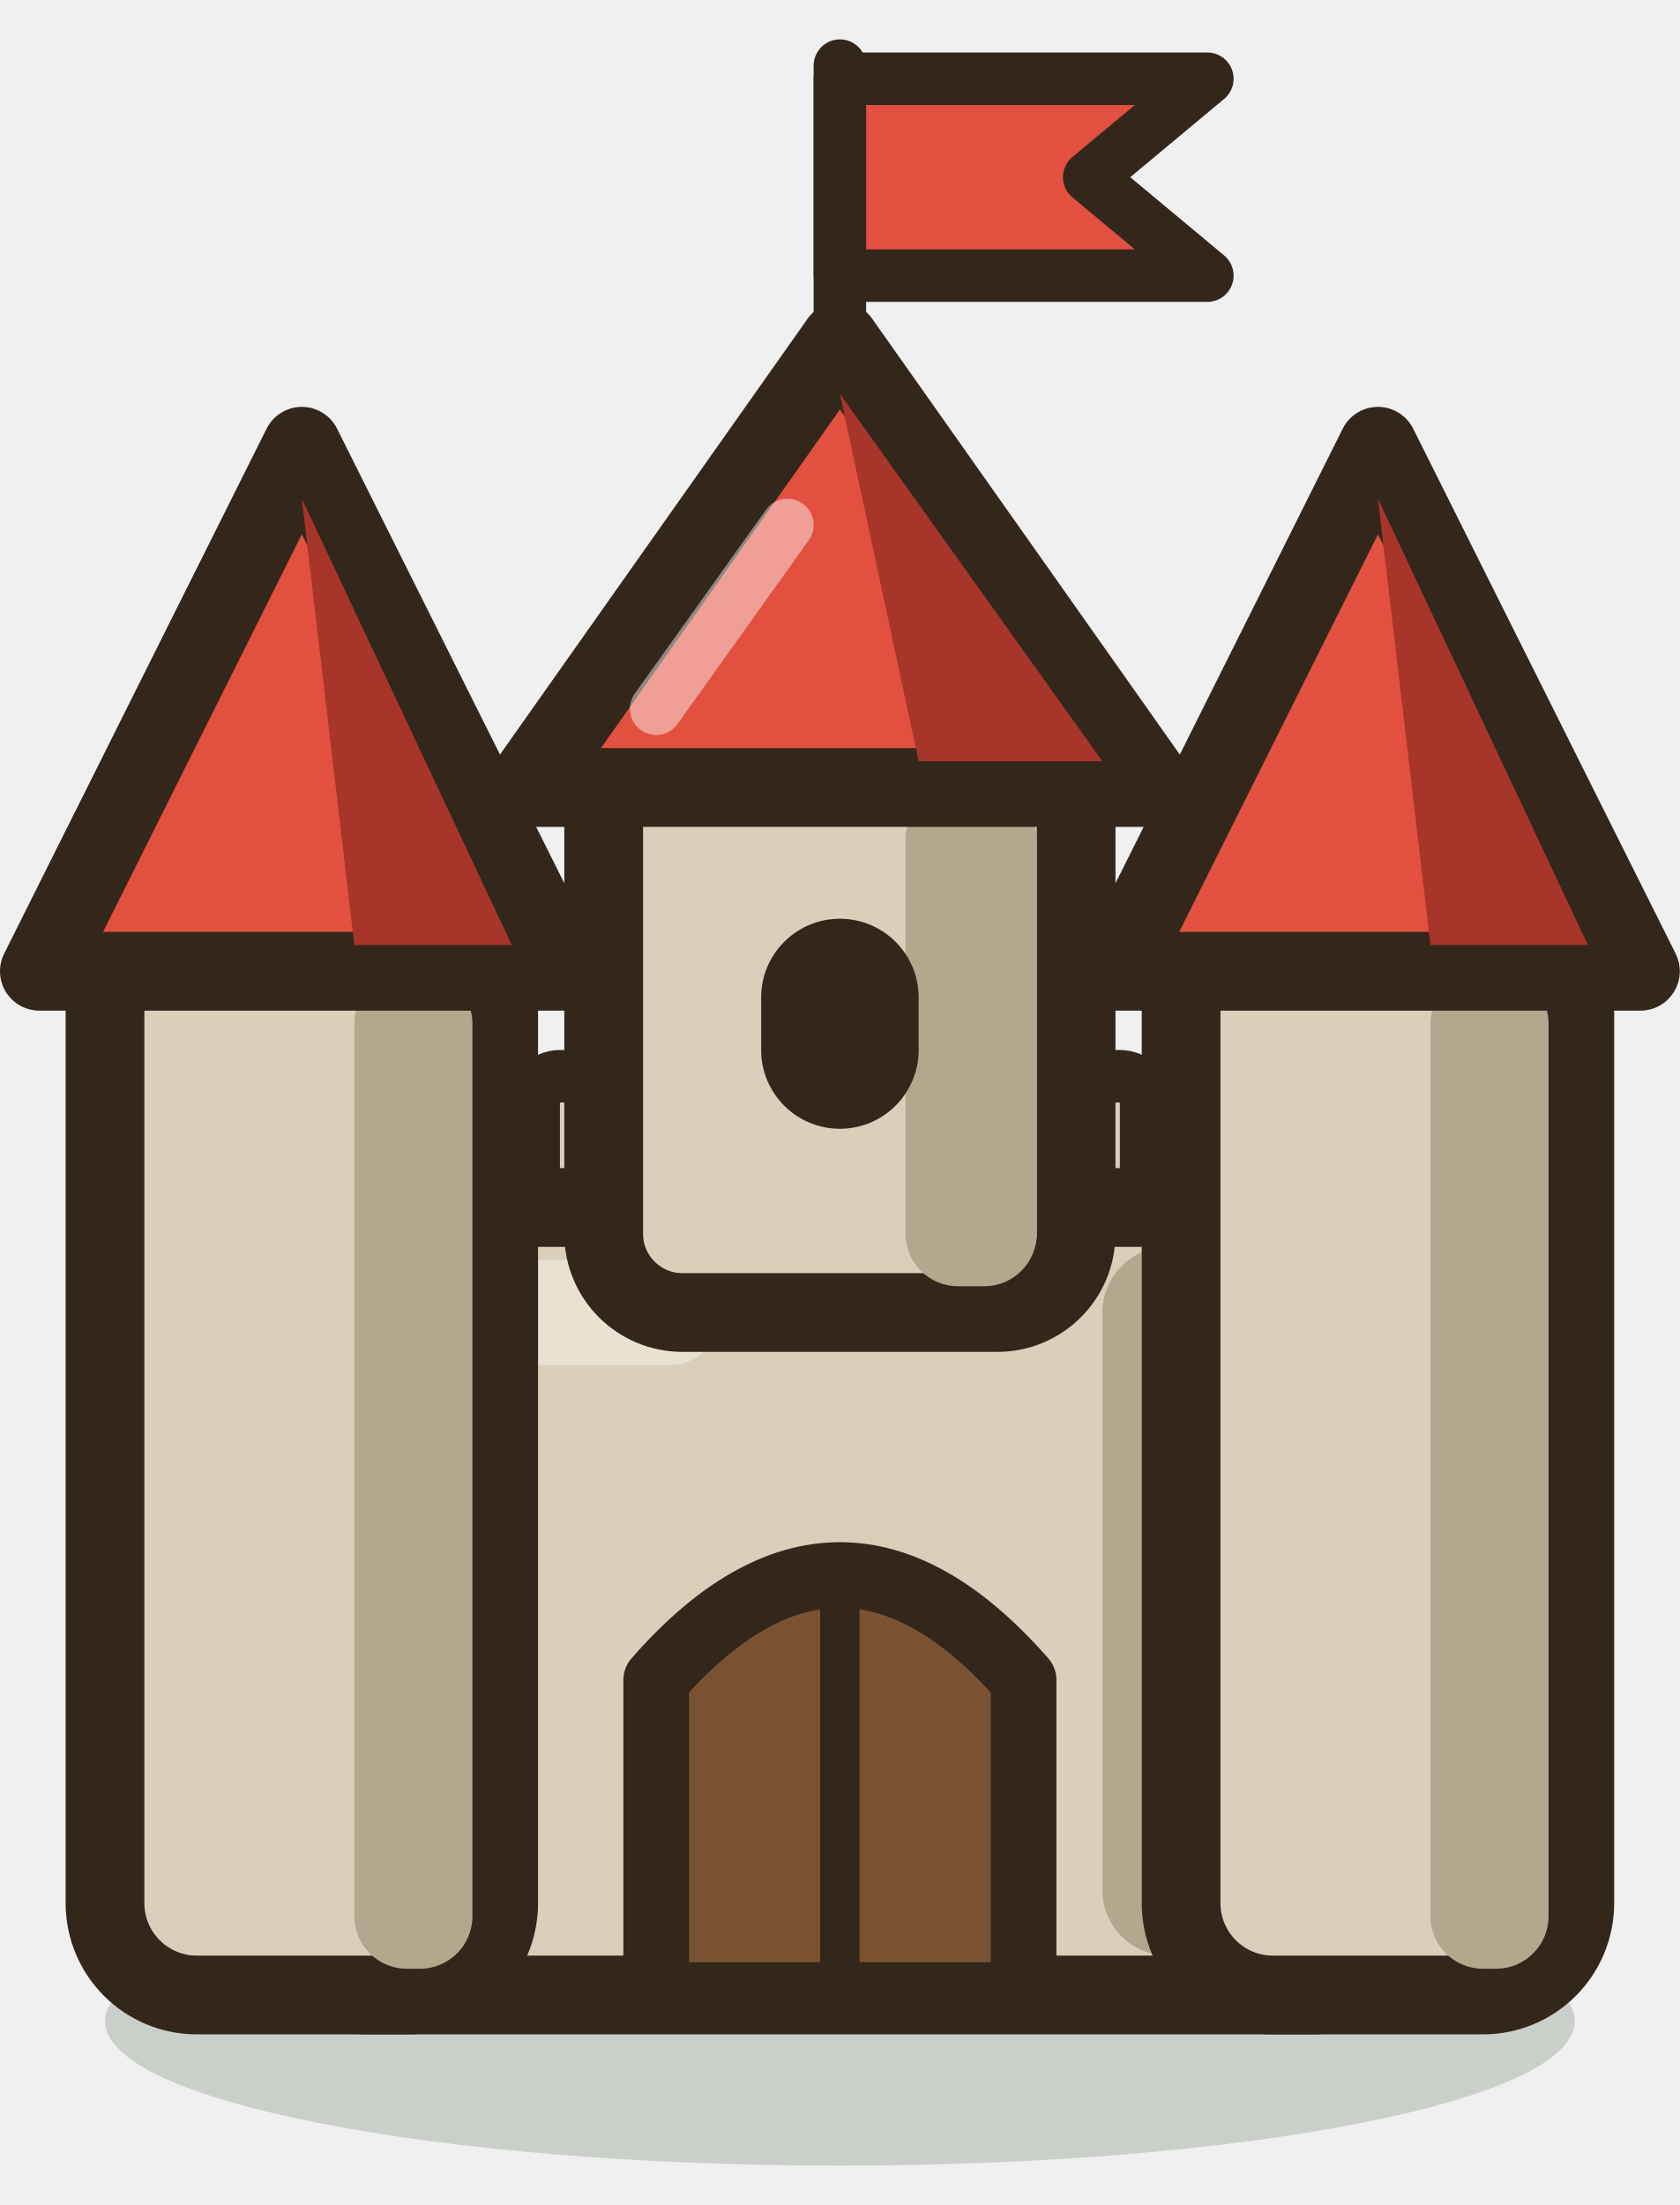
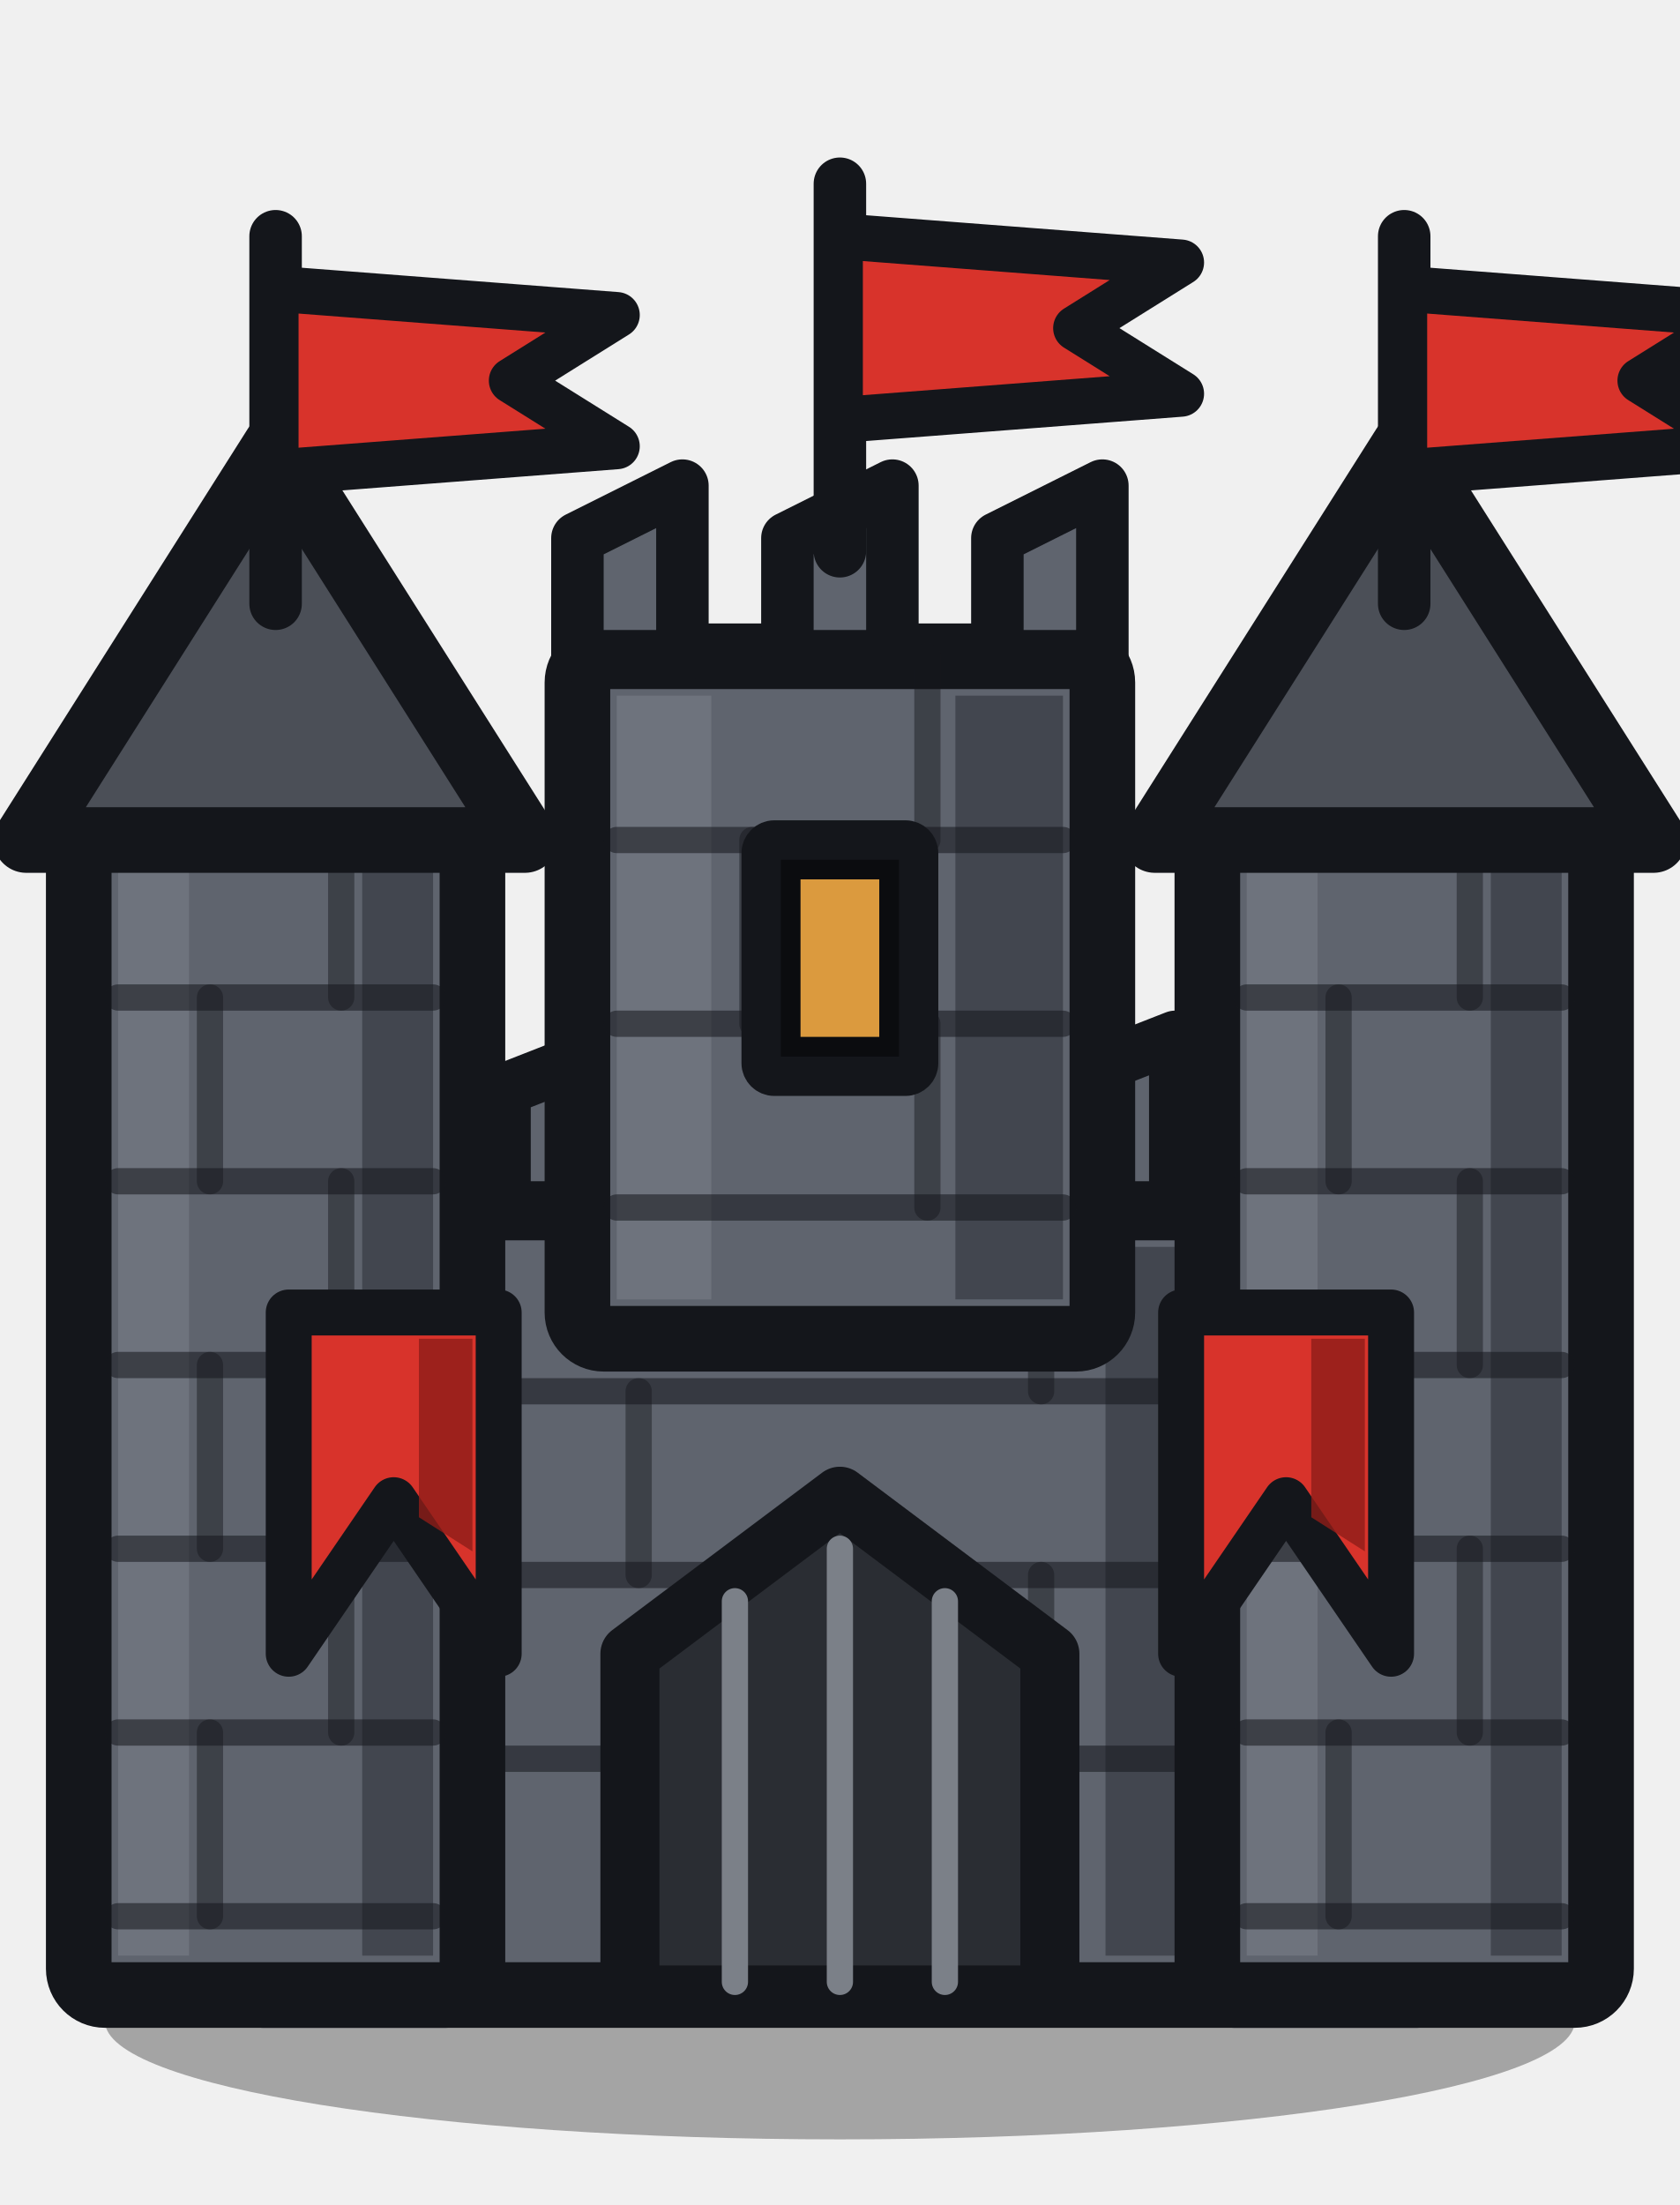
<svg xmlns="http://www.w3.org/2000/svg" viewBox="0 0 128 168" width="128" height="168" stroke-linejoin="round" stroke-linecap="round">
-   <ellipse cx="64" cy="154" rx="56" ry="11" fill="#1d3a1a" opacity="0.18" />
-   <rect x="20" y="92" width="88" height="60" rx="8" fill="#d9cfbb" stroke="#33261b" stroke-width="6" />
-   <rect x="84" y="95" width="21" height="54" rx="5" fill="#b4a78e" />
-   <rect x="25" y="96" width="30" height="8" rx="4" fill="#f1ead9" opacity="0.7" />
-   <rect x="22" y="82" width="9.333" height="9" rx="2" fill="#d9cfbb" stroke="#33261b" stroke-width="4" />
-   <rect x="40.667" y="82" width="9.333" height="9" rx="2" fill="#d9cfbb" stroke="#33261b" stroke-width="4" />
-   <rect x="59.333" y="82" width="9.333" height="9" rx="2" fill="#d9cfbb" stroke="#33261b" stroke-width="4" />
-   <rect x="78" y="82" width="9.333" height="9" rx="2" fill="#d9cfbb" stroke="#33261b" stroke-width="4" />
-   <rect x="96.667" y="82" width="9.333" height="9" rx="2" fill="#d9cfbb" stroke="#33261b" stroke-width="4" />
-   <path d="M50 152 L50 128 Q64 112 78 128 L78 152 Z" fill="#7a5232" stroke="#33261b" stroke-width="5" />
-   <line x1="64" y1="122" x2="64" y2="151" stroke="#33261b" stroke-width="3" />
-   <rect x="8" y="70" width="30" height="82" rx="7" fill="#d9cfbb" stroke="#33261b" stroke-width="6" />
-   <rect x="27" y="74" width="9" height="76" rx="4" fill="#b4a78e" />
-   <rect x="90" y="70" width="30" height="82" rx="7" fill="#d9cfbb" stroke="#33261b" stroke-width="6" />
-   <rect x="109" y="74" width="9" height="76" rx="4" fill="#b4a78e" />
-   <path d="M3 74 L23 34 L43 74 Z" fill="#e2503f" stroke="#33261b" stroke-width="6" />
-   <path d="M23 38 L39 72 L27 72 Z" fill="#a8352a" />
-   <path d="M85 74 L105 34 L125 74 Z" fill="#e2503f" stroke="#33261b" stroke-width="6" />
-   <path d="M105 38 L121 72 L109 72 Z" fill="#a8352a" />
-   <rect x="46" y="56" width="36" height="44" rx="6" fill="#d9cfbb" stroke="#33261b" stroke-width="6" />
-   <rect x="69" y="60" width="10" height="38" rx="4" fill="#b4a78e" />
-   <rect x="58" y="70" width="12" height="16" rx="6" fill="#33261b" />
-   <path d="M40 60 L64 26 L88 60 Z" fill="#e2503f" stroke="#33261b" stroke-width="6" />
-   <path d="M64 30 L84 58 L70 58 Z" fill="#a8352a" />
-   <path d="M50 54 L60 40" stroke="#ffffff" stroke-width="4" opacity="0.45" />
-   <line x1="64" y1="27" x2="64" y2="5" stroke="#33261b" stroke-width="4" />
-   <path d="M64 6 L92 6 L83 13.5 L92 21 L64 21 Z" fill="#e2503f" stroke="#33261b" stroke-width="4" />
+   <ellipse cx="64" cy="154" rx="56" ry="9" fill="#000" opacity="0.32" />
+   <rect x="18" y="92" width="92" height="60" rx="2" fill="#5f646e" stroke="#14161b" stroke-width="5" />
+   <rect x="84.24" y="95" width="22.76" height="54" fill="#3d414a" opacity="0.85" />
+   <rect x="21" y="95" width="16.56" height="54" fill="#8a8f99" opacity="0.35" />
+   <line x1="21" y1="106" x2="107" y2="106" stroke="#14161b" stroke-width="2" opacity="0.55" />
+   <line x1="79.333" y1="92" x2="79.333" y2="106" stroke="#14161b" stroke-width="2" opacity="0.45" />
+   <line x1="21" y1="120" x2="107" y2="120" stroke="#14161b" stroke-width="2" opacity="0.55" />
+   <line x1="48.667" y1="106" x2="48.667" y2="120" stroke="#14161b" stroke-width="2" opacity="0.45" />
+   <line x1="21" y1="134" x2="107" y2="134" stroke="#14161b" stroke-width="2" opacity="0.55" />
+   <line x1="79.333" y1="120" x2="79.333" y2="134" stroke="#14161b" stroke-width="2" opacity="0.45" />
+   <polygon points="18,92 18,83 28.222,79 28.222,92" fill="#5f646e" stroke="#14161b" stroke-width="4" />
+   <polygon points="38.444,92 38.444,83 48.667,79 48.667,92" fill="#5f646e" stroke="#14161b" stroke-width="4" />
+   <polygon points="58.889,92 58.889,83 69.111,79 69.111,92" fill="#5f646e" stroke="#14161b" stroke-width="4" />
+   <polygon points="79.333,92 79.333,83 89.556,79 89.556,92" fill="#5f646e" stroke="#14161b" stroke-width="4" />
+   <polygon points="99.778,92 99.778,83 110,79 110,92" fill="#5f646e" stroke="#14161b" stroke-width="4" />
+   <polygon points="48,152 48,126 64,114 80,126 80,152" fill="#2a2d33" stroke="#14161b" stroke-width="4.5" />
+   <line x1="56" y1="122" x2="56" y2="151" stroke="#7b8088" stroke-width="2" />
+   <line x1="64" y1="118" x2="64" y2="151" stroke="#7b8088" stroke-width="2" />
+   <line x1="72" y1="122" x2="72" y2="151" stroke="#7b8088" stroke-width="2" />
+   <rect x="6" y="62" width="30" height="90" rx="2" fill="#5f646e" stroke="#14161b" stroke-width="5" />
+   <rect x="27.6" y="65" width="5.4" height="84" fill="#3d414a" opacity="0.85" />
+   <rect x="9" y="65" width="5.4" height="84" fill="#8a8f99" opacity="0.35" />
+   <line x1="9" y1="76" x2="33" y2="76" stroke="#14161b" stroke-width="2" opacity="0.55" />
+   <line x1="26" y1="62" x2="26" y2="76" stroke="#14161b" stroke-width="2" opacity="0.45" />
+   <line x1="9" y1="90" x2="33" y2="90" stroke="#14161b" stroke-width="2" opacity="0.55" />
+   <line x1="16" y1="76" x2="16" y2="90" stroke="#14161b" stroke-width="2" opacity="0.45" />
+   <line x1="9" y1="104" x2="33" y2="104" stroke="#14161b" stroke-width="2" opacity="0.55" />
+   <line x1="26" y1="90" x2="26" y2="104" stroke="#14161b" stroke-width="2" opacity="0.45" />
+   <line x1="9" y1="118" x2="33" y2="118" stroke="#14161b" stroke-width="2" opacity="0.55" />
+   <line x1="16" y1="104" x2="16" y2="118" stroke="#14161b" stroke-width="2" opacity="0.45" />
+   <line x1="9" y1="132" x2="33" y2="132" stroke="#14161b" stroke-width="2" opacity="0.55" />
+   <line x1="26" y1="118" x2="26" y2="132" stroke="#14161b" stroke-width="2" opacity="0.45" />
+   <line x1="9" y1="146" x2="33" y2="146" stroke="#14161b" stroke-width="2" opacity="0.55" />
+   <line x1="16" y1="132" x2="16" y2="146" stroke="#14161b" stroke-width="2" opacity="0.45" />
+   <polygon points="2,64 21,34 40,64" fill="#4b4f57" stroke="#14161b" stroke-width="5" />
+   <rect x="92" y="62" width="30" height="90" rx="2" fill="#5f646e" stroke="#14161b" stroke-width="5" />
+   <rect x="113.6" y="65" width="5.4" height="84" fill="#3d414a" opacity="0.85" />
+   <rect x="95" y="65" width="5.4" height="84" fill="#8a8f99" opacity="0.35" />
+   <line x1="95" y1="76" x2="119" y2="76" stroke="#14161b" stroke-width="2" opacity="0.55" />
+   <line x1="112" y1="62" x2="112" y2="76" stroke="#14161b" stroke-width="2" opacity="0.45" />
+   <line x1="95" y1="90" x2="119" y2="90" stroke="#14161b" stroke-width="2" opacity="0.55" />
+   <line x1="102" y1="76" x2="102" y2="90" stroke="#14161b" stroke-width="2" opacity="0.45" />
+   <line x1="95" y1="104" x2="119" y2="104" stroke="#14161b" stroke-width="2" opacity="0.55" />
+   <line x1="112" y1="90" x2="112" y2="104" stroke="#14161b" stroke-width="2" opacity="0.45" />
+   <line x1="95" y1="118" x2="119" y2="118" stroke="#14161b" stroke-width="2" opacity="0.55" />
+   <line x1="102" y1="104" x2="102" y2="118" stroke="#14161b" stroke-width="2" opacity="0.45" />
+   <line x1="95" y1="132" x2="119" y2="132" stroke="#14161b" stroke-width="2" opacity="0.55" />
+   <line x1="112" y1="118" x2="112" y2="132" stroke="#14161b" stroke-width="2" opacity="0.45" />
+   <line x1="95" y1="146" x2="119" y2="146" stroke="#14161b" stroke-width="2" opacity="0.55" />
+   <line x1="102" y1="132" x2="102" y2="146" stroke="#14161b" stroke-width="2" opacity="0.45" />
+   <polygon points="88,64 107,34 126,64" fill="#4b4f57" stroke="#14161b" stroke-width="5" />
+   <rect x="44" y="50" width="40" height="52" rx="2" fill="#5f646e" stroke="#14161b" stroke-width="5" />
+   <rect x="72.8" y="53" width="8.2" height="46" fill="#3d414a" opacity="0.85" />
+   <rect x="47" y="53" width="7.2" height="46" fill="#8a8f99" opacity="0.35" />
+   <line x1="47" y1="64" x2="81" y2="64" stroke="#14161b" stroke-width="2" opacity="0.55" />
+   <line x1="70.667" y1="50" x2="70.667" y2="64" stroke="#14161b" stroke-width="2" opacity="0.45" />
+   <line x1="47" y1="78" x2="81" y2="78" stroke="#14161b" stroke-width="2" opacity="0.55" />
+   <line x1="57.333" y1="64" x2="57.333" y2="78" stroke="#14161b" stroke-width="2" opacity="0.45" />
+   <line x1="47" y1="92" x2="81" y2="92" stroke="#14161b" stroke-width="2" opacity="0.55" />
+   <line x1="70.667" y1="78" x2="70.667" y2="92" stroke="#14161b" stroke-width="2" opacity="0.45" />
+   <polygon points="44,50 44,41 52,37 52,50" fill="#5f646e" stroke="#14161b" stroke-width="4" />
+   <polygon points="60,50 60,41 68,37 68,50" fill="#5f646e" stroke="#14161b" stroke-width="4" />
+   <polygon points="76,50 76,41 84,37 84,50" fill="#5f646e" stroke="#14161b" stroke-width="4" />
+   <rect x="58" y="64" width="12" height="18" rx="1" fill="#0b0c0f" stroke="#14161b" stroke-width="3" />
+   <rect x="61" y="67" width="6" height="12" fill="#ffb347" opacity="0.85" />
+   <polygon points="22,100 38,100 38,126 30,114.3 22,126" fill="#d8332b" stroke="#14161b" stroke-width="3.5" />
+   <polygon points="31.92,102 36,102 36,118.2 31.92,115.6" fill="#8e1d18" opacity="0.8" />
+   <polygon points="90,100 106,100 106,126 98,114.3 90,126" fill="#d8332b" stroke="#14161b" stroke-width="3.5" />
+   <polygon points="99.92,102 104,102 104,118.2 99.92,115.6" fill="#8e1d18" opacity="0.8" />
+   <line x1="64" y1="42" x2="64" y2="14" stroke="#14161b" stroke-width="4" />
+   <polygon points="64,18 90,20 82,25 90,30 64,32" fill="#d8332b" stroke="#14161b" stroke-width="3.5" />
+   <line x1="21" y1="46" x2="21" y2="18" stroke="#14161b" stroke-width="4" />
+   <polygon points="21,22 47,24 39,29 47,34 21,36" fill="#d8332b" stroke="#14161b" stroke-width="3.5" />
+   <line x1="107" y1="46" x2="107" y2="18" stroke="#14161b" stroke-width="4" />
+   <polygon points="107,22 133,24 125,29 133,34 107,36" fill="#d8332b" stroke="#14161b" stroke-width="3.5" />
</svg>
